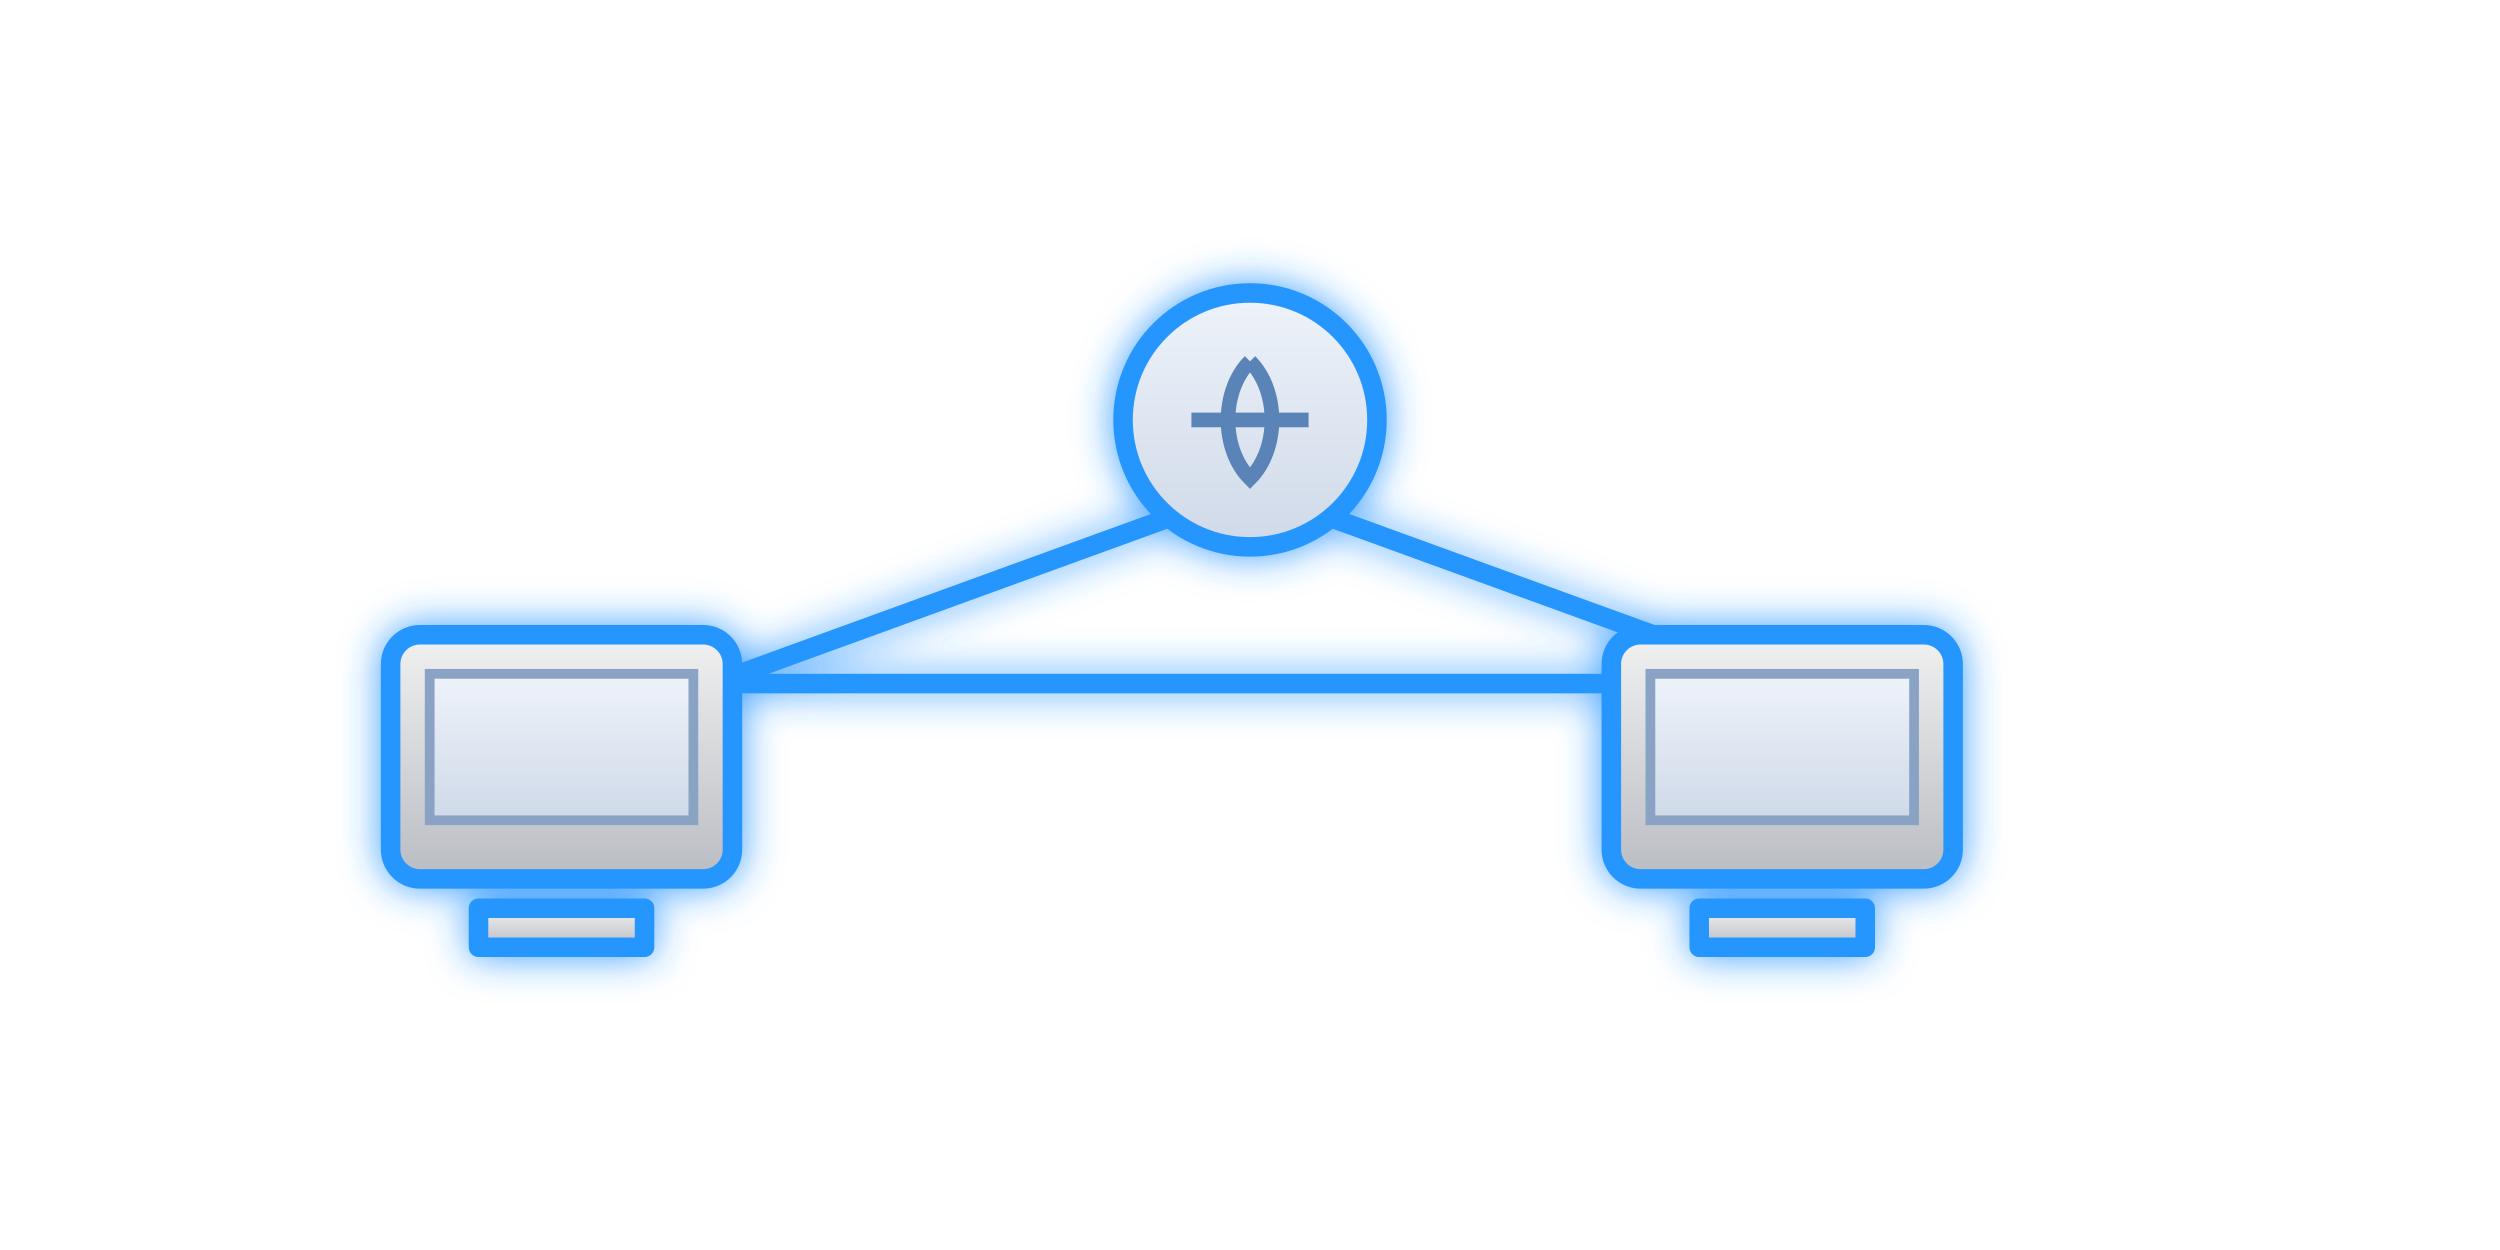
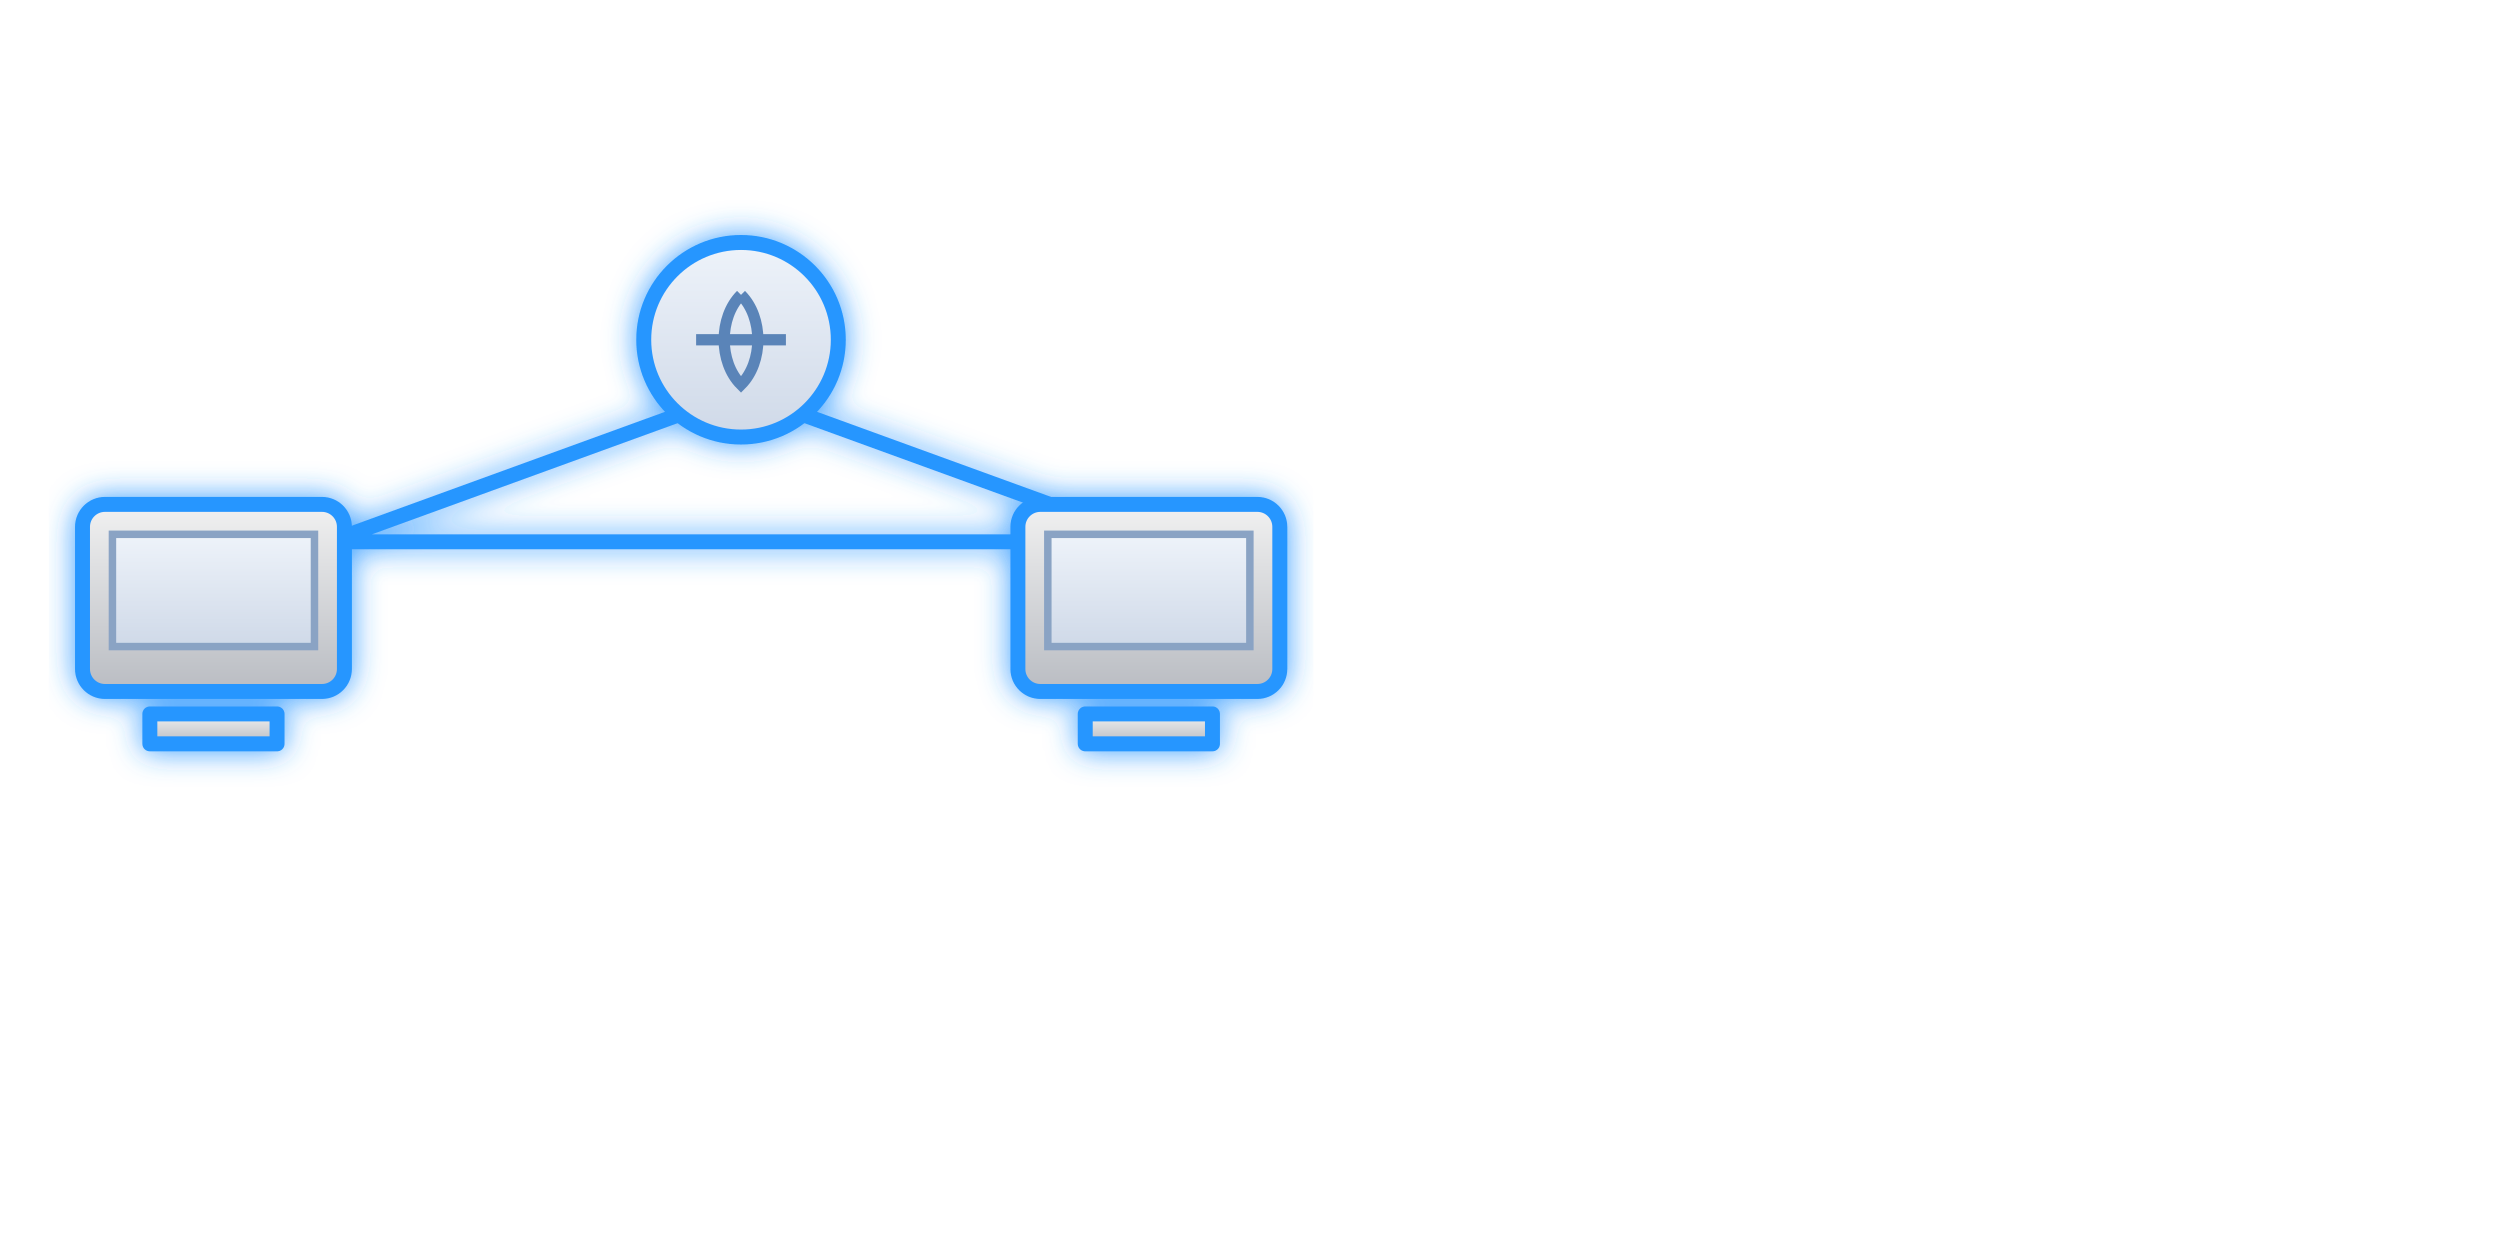
<svg xmlns="http://www.w3.org/2000/svg" width="512" height="256" viewBox="0 0 512 256">
-   <defs>
-     <linearGradient id="metal" x1="0" y1="0" x2="0" y2="1">
-       <stop offset="0" stop-color="#f1f1f1" />
-       <stop offset="1" stop-color="#b9bcc2" />
-     </linearGradient>
-     <linearGradient id="screen" x1="0" y1="0" x2="0" y2="1">
-       <stop offset="0" stop-color="#eef3fa" />
-       <stop offset="1" stop-color="#cfd9e8" />
-     </linearGradient>
-     <filter id="glow" x="-20%" y="-20%" width="140%" height="140%">
-       <feGaussianBlur in="SourceAlpha" stdDeviation="4" result="b" />
-       <feFlood flood-color="#2896ff" flood-opacity="0.9" />
-       <feComposite in2="b" operator="in" result="g" />
-       <feMerge>
-         <feMergeNode in="g" />
-         <feMergeNode in="SourceGraphic" />
-       </feMerge>
-     </filter>
-   </defs>
-   <g filter="url(#glow)">
-     <path d="M256,100 L146,140 M256,100 L366,140 M146,140 L366,140" fill="none" stroke="#2896ff" stroke-width="4" stroke-linejoin="round" stroke-linecap="round" />
-     <circle cx="256" cy="86" r="26" fill="url(#screen)" stroke="#2896ff" stroke-width="4" stroke-linejoin="round" stroke-linecap="round" />
-     <path d="M244,86 L268,86 M256,74 C250,80 250,92 256,98 C262,92 262,80 256,74" fill="none" stroke="#5a84b8" stroke-width="3" />
-     <rect x="80" y="130" width="70" height="50" rx="6" fill="url(#metal)" stroke="#2896ff" stroke-width="4" stroke-linejoin="round" stroke-linecap="round" />
-     <rect x="88" y="138" width="54" height="30" fill="url(#screen)" stroke="#8aa3c4" stroke-width="2" />
-     <rect x="98" y="186" width="34" height="8" fill="url(#metal)" stroke="#2896ff" stroke-width="4" stroke-linejoin="round" stroke-linecap="round" />
-     <rect x="330" y="130" width="70" height="50" rx="6" fill="url(#metal)" stroke="#2896ff" stroke-width="4" stroke-linejoin="round" stroke-linecap="round" />
-     <rect x="338" y="138" width="54" height="30" fill="url(#screen)" stroke="#8aa3c4" stroke-width="2" />
-     <rect x="348" y="186" width="34" height="8" fill="url(#metal)" stroke="#2896ff" stroke-width="4" stroke-linejoin="round" stroke-linecap="round" />
-   </g>
+   <svg x="10" y="10" width="259" height="182" viewBox="71 51 338 152">
+     <svg width="512" height="256" viewBox="0 0 512 256">
+       <defs>
+         <linearGradient id="metal" x1="0" y1="0" x2="0" y2="1">
+           <stop offset="0" stop-color="#f1f1f1" />
+           <stop offset="1" stop-color="#b9bcc2" />
+         </linearGradient>
+         <linearGradient id="screen" x1="0" y1="0" x2="0" y2="1">
+           <stop offset="0" stop-color="#eef3fa" />
+           <stop offset="1" stop-color="#cfd9e8" />
+         </linearGradient>
+         <filter id="glow" x="-20%" y="-20%" width="140%" height="140%">
+           <feGaussianBlur in="SourceAlpha" stdDeviation="4" result="b" />
+           <feFlood flood-color="#2896ff" flood-opacity="0.9" />
+           <feComposite in2="b" operator="in" result="g" />
+           <feMerge>
+             <feMergeNode in="g" />
+             <feMergeNode in="SourceGraphic" />
+           </feMerge>
+         </filter>
+       </defs>
+       <g filter="url(#glow)">
+         <path d="M256,100 L146,140 M256,100 L366,140 M146,140 L366,140" fill="none" stroke="#2896ff" stroke-width="4" stroke-linejoin="round" stroke-linecap="round" />
+         <circle cx="256" cy="86" r="26" fill="url(#screen)" stroke="#2896ff" stroke-width="4" stroke-linejoin="round" stroke-linecap="round" />
+         <path d="M244,86 L268,86 M256,74 C250,80 250,92 256,98 C262,92 262,80 256,74" fill="none" stroke="#5a84b8" stroke-width="3" />
+         <rect x="80" y="130" width="70" height="50" rx="6" fill="url(#metal)" stroke="#2896ff" stroke-width="4" stroke-linejoin="round" stroke-linecap="round" />
+         <rect x="88" y="138" width="54" height="30" fill="url(#screen)" stroke="#8aa3c4" stroke-width="2" />
+         <rect x="98" y="186" width="34" height="8" fill="url(#metal)" stroke="#2896ff" stroke-width="4" stroke-linejoin="round" stroke-linecap="round" />
+         <rect x="330" y="130" width="70" height="50" rx="6" fill="url(#metal)" stroke="#2896ff" stroke-width="4" stroke-linejoin="round" stroke-linecap="round" />
+         <rect x="338" y="138" width="54" height="30" fill="url(#screen)" stroke="#8aa3c4" stroke-width="2" />
+         <rect x="348" y="186" width="34" height="8" fill="url(#metal)" stroke="#2896ff" stroke-width="4" stroke-linejoin="round" stroke-linecap="round" />
+       </g>
+     </svg>
+   </svg>
</svg>
